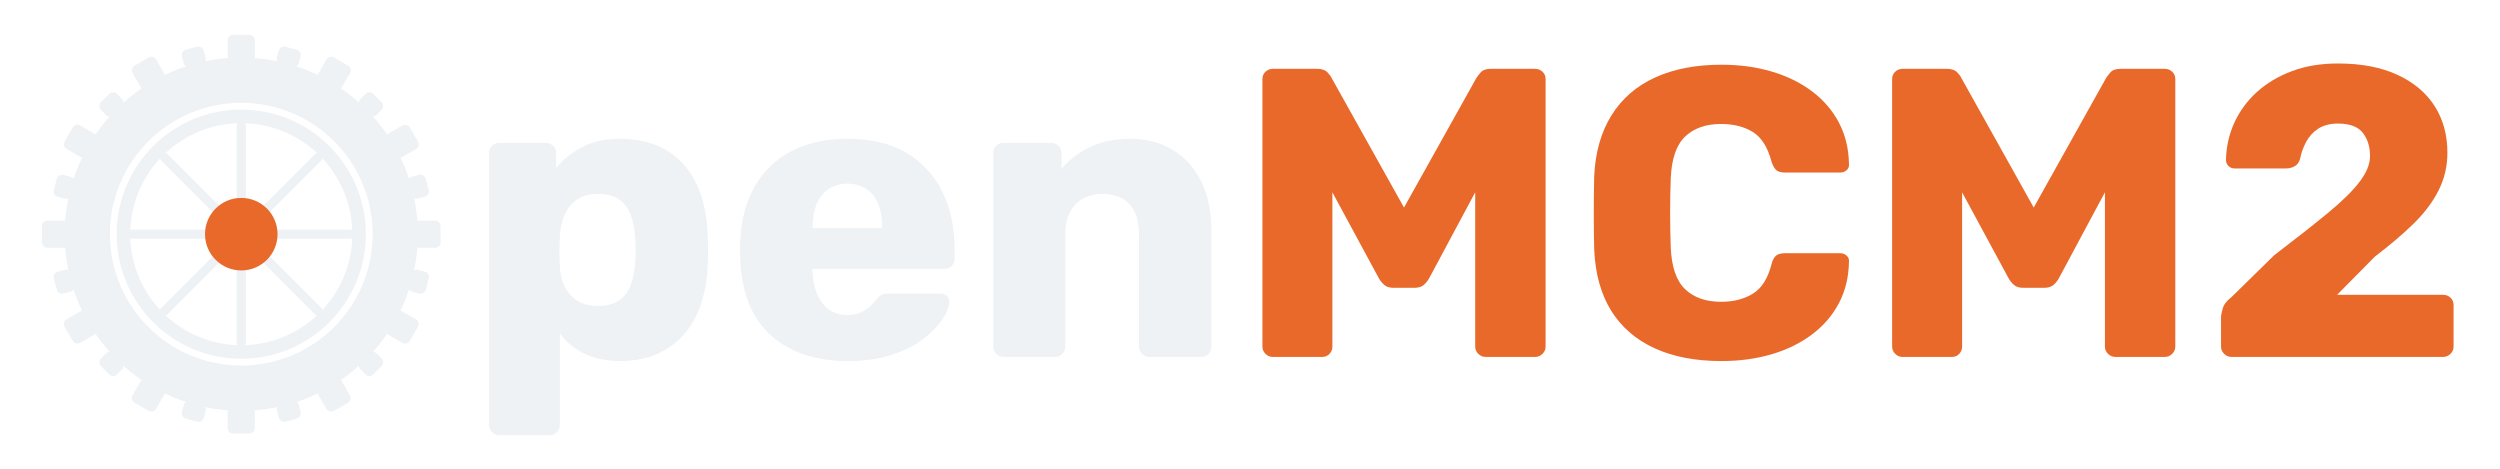
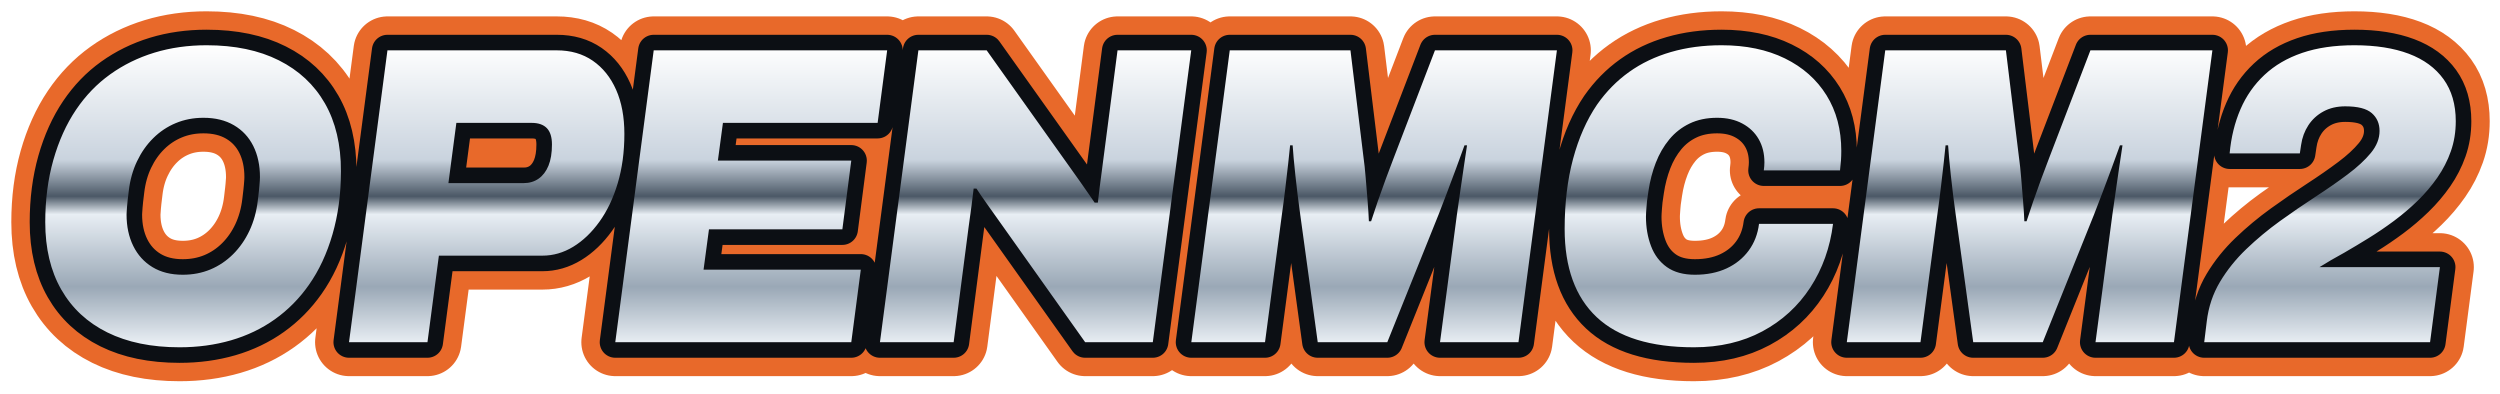
- <svg xmlns="http://www.w3.org/2000/svg" viewBox="0 19.7 352.3 66.0">
-   <g fill="#eef2f5">
-     <rect x="32.09" y="24.61" width="3.83" height="3.83" rx="0.77" transform="rotate(0.00 34.0 52.7)" />
-     <rect x="32.40" y="25.57" width="3.19" height="2.55" rx="0.77" transform="rotate(15.00 34.0 52.7)" />
-     <rect x="32.09" y="24.61" width="3.83" height="3.83" rx="0.77" transform="rotate(30.00 34.0 52.7)" />
-     <rect x="32.40" y="25.57" width="3.19" height="2.55" rx="0.77" transform="rotate(45.00 34.0 52.7)" />
-     <rect x="32.09" y="24.61" width="3.83" height="3.83" rx="0.77" transform="rotate(60.00 34.0 52.7)" />
-     <rect x="32.40" y="25.57" width="3.19" height="2.55" rx="0.77" transform="rotate(75.00 34.0 52.7)" />
-     <rect x="32.09" y="24.61" width="3.83" height="3.83" rx="0.77" transform="rotate(90.00 34.0 52.7)" />
-     <rect x="32.40" y="25.57" width="3.19" height="2.55" rx="0.77" transform="rotate(105.00 34.0 52.7)" />
-     <rect x="32.09" y="24.61" width="3.83" height="3.83" rx="0.77" transform="rotate(120.00 34.0 52.7)" />
-     <rect x="32.40" y="25.57" width="3.19" height="2.55" rx="0.77" transform="rotate(135.00 34.0 52.7)" />
-     <rect x="32.09" y="24.61" width="3.83" height="3.83" rx="0.77" transform="rotate(150.00 34.0 52.7)" />
-     <rect x="32.40" y="25.57" width="3.19" height="2.55" rx="0.77" transform="rotate(165.00 34.0 52.7)" />
-     <rect x="32.09" y="24.61" width="3.83" height="3.83" rx="0.77" transform="rotate(180.00 34.0 52.7)" />
-     <rect x="32.40" y="25.57" width="3.19" height="2.55" rx="0.77" transform="rotate(195.00 34.0 52.7)" />
-     <rect x="32.09" y="24.61" width="3.83" height="3.83" rx="0.77" transform="rotate(210.00 34.0 52.7)" />
-     <rect x="32.40" y="25.57" width="3.19" height="2.55" rx="0.77" transform="rotate(225.00 34.0 52.7)" />
-     <rect x="32.09" y="24.61" width="3.83" height="3.83" rx="0.77" transform="rotate(240.00 34.0 52.7)" />
-     <rect x="32.40" y="25.57" width="3.19" height="2.55" rx="0.77" transform="rotate(255.00 34.0 52.7)" />
-     <rect x="32.09" y="24.61" width="3.83" height="3.83" rx="0.77" transform="rotate(270.00 34.0 52.7)" />
-     <rect x="32.40" y="25.57" width="3.19" height="2.55" rx="0.77" transform="rotate(285.00 34.0 52.7)" />
-     <rect x="32.09" y="24.61" width="3.83" height="3.83" rx="0.77" transform="rotate(300.00 34.0 52.7)" />
-     <rect x="32.40" y="25.57" width="3.19" height="2.55" rx="0.77" transform="rotate(315.00 34.0 52.7)" />
-     <rect x="32.09" y="24.61" width="3.83" height="3.83" rx="0.77" transform="rotate(330.00 34.0 52.7)" />
-     <rect x="32.40" y="25.57" width="3.19" height="2.55" rx="0.77" transform="rotate(345.00 34.0 52.7)" />
-   </g>
-   <circle cx="34.0" cy="52.7" r="21.70" fill="none" stroke="#eef2f5" stroke-width="6.38" />
-   <circle cx="34.0" cy="52.7" r="16.60" fill="none" stroke="#eef2f5" stroke-width="1.91" />
-   <g stroke="#eef2f5" stroke-width="1.28" stroke-linecap="round">
-     <line x1="34.0" y1="52.7" x2="34.0" y2="37.38" transform="rotate(0 34.0 52.7)" />
-     <line x1="34.0" y1="52.7" x2="34.0" y2="37.38" transform="rotate(45 34.0 52.7)" />
-     <line x1="34.0" y1="52.7" x2="34.0" y2="37.38" transform="rotate(90 34.0 52.7)" />
-     <line x1="34.0" y1="52.7" x2="34.0" y2="37.38" transform="rotate(135 34.0 52.7)" />
-     <line x1="34.0" y1="52.7" x2="34.0" y2="37.38" transform="rotate(180 34.0 52.7)" />
-     <line x1="34.0" y1="52.7" x2="34.0" y2="37.38" transform="rotate(225 34.0 52.7)" />
-     <line x1="34.0" y1="52.7" x2="34.0" y2="37.38" transform="rotate(270 34.0 52.7)" />
-     <line x1="34.0" y1="52.7" x2="34.0" y2="37.38" transform="rotate(315 34.0 52.7)" />
-   </g>
-   <circle cx="34.0" cy="52.7" r="5.11" fill="#e8692a" />
-   <g fill="#eef2f5">
-     <path transform="translate(65.50 70) scale(0.058 -0.058)" d="M84 -190Q73 -190 66.0 -182.5Q59 -175 59 -165V495Q59 506 66.0 513.0Q73 520 84 520H197Q207 520 214.5 513.0Q222 506 222 495V459Q246 489 284.0 509.5Q322 530 377 530Q427 530 465.0 514.5Q503 499 530.5 469.0Q558 439 573.0 396.0Q588 353 590 297Q591 277 591.0 260.0Q591 243 590 223Q588 169 573.0 126.0Q558 83 531.0 53.0Q504 23 465.5 6.5Q427 -10 377 -10Q328 -10 291.5 7.5Q255 25 231 57V-165Q231 -175 224.0 -182.5Q217 -190 206 -190ZM323 124Q357 124 376.0 138.0Q395 152 403.5 176.0Q412 200 414 229Q416 260 414 291Q412 320 403.5 344.0Q395 368 376.0 382.0Q357 396 323 396Q291 396 271.0 381.5Q251 367 242.0 344.0Q233 321 231 294Q230 275 230.0 257.0Q230 239 231 219Q232 194 242.0 172.5Q252 151 272.0 137.5Q292 124 323 124Z" />
-     <path transform="translate(102.10 70) scale(0.058 -0.058)" d="M299 -10Q181 -10 111.0 54.0Q41 118 38 244Q38 251 38.0 262.0Q38 273 38 279Q41 358 73.5 414.5Q106 471 163.5 500.5Q221 530 298 530Q386 530 443.5 495.0Q501 460 530.0 400.0Q559 340 559 263V239Q559 228 552.0 221.0Q545 214 534 214H214Q214 213 214.0 211.0Q214 209 214 207Q215 178 224.5 154.0Q234 130 252.5 116.0Q271 102 298 102Q318 102 331.5 108.5Q345 115 354.0 123.5Q363 132 368 138Q377 149 382.5 151.5Q388 154 400 154H524Q534 154 540.5 148.0Q547 142 546 132Q545 115 529.0 91.0Q513 67 482.5 43.5Q452 20 406.0 5.0Q360 -10 299 -10ZM214 313H383V315Q383 348 373.5 371.5Q364 395 344.5 408.0Q325 421 298 421Q272 421 253.0 408.0Q234 395 224.0 371.5Q214 348 214 315Z" />
-     <path transform="translate(136.55 70) scale(0.058 -0.058)" d="M84 0Q73 0 66.0 7.5Q59 15 59 25V495Q59 506 66.0 513.0Q73 520 84 520H199Q210 520 217.5 513.0Q225 506 225 495V457Q250 488 292.0 509.0Q334 530 391 530Q449 530 493.5 504.0Q538 478 563.5 428.0Q589 378 589 304V25Q589 15 582.0 7.5Q575 0 564 0H438Q428 0 420.5 7.5Q413 15 413 25V298Q413 345 390.5 370.5Q368 396 324 396Q283 396 258.5 370.5Q234 345 234 298V25Q234 15 226.5 7.5Q219 0 209 0Z" />
-   </g>
-   <g fill="#e8692a">
-     <path transform="translate(173.84 70) scale(0.058 -0.058)" d="M95 0Q85 0 77.5 7.5Q70 15 70 25V675Q70 686 77.5 693.0Q85 700 95 700H203Q220 700 228.0 691.5Q236 683 238 678L414 363L590 678Q593 683 600.5 691.5Q608 700 625 700H732Q743 700 750.5 693.0Q758 686 758 675V25Q758 15 750.5 7.5Q743 0 732 0H613Q602 0 594.5 7.5Q587 15 587 25V400L475 191Q470 182 462.0 175.0Q454 168 440 168H388Q374 168 366.0 175.0Q358 182 353 191L240 400V25Q240 15 233.0 7.5Q226 0 215 0Z" />
-     <path transform="translate(221.87 70) scale(0.058 -0.058)" d="M357 -10Q263 -10 195.0 21.0Q127 52 89.5 112.0Q52 172 48 261Q47 302 47.0 349.0Q47 396 48 439Q52 526 90.0 587.0Q128 648 196.0 679.0Q264 710 357 710Q423 710 479.0 693.5Q535 677 577.0 645.5Q619 614 642.5 569.5Q666 525 667 469Q668 460 661.5 454.0Q655 448 646 448H511Q498 448 491.0 453.5Q484 459 479 474Q465 527 433.5 546.5Q402 566 356 566Q301 566 269.0 535.5Q237 505 234 434Q231 352 234 266Q237 195 269.0 164.5Q301 134 356 134Q402 134 434.0 154.0Q466 174 479 226Q483 241 490.5 246.5Q498 252 511 252H646Q655 252 661.5 246.0Q668 240 667 231Q666 175 642.5 130.5Q619 86 577.0 54.5Q535 23 479.0 6.5Q423 -10 357 -10Z" />
-     <path transform="translate(262.58 70) scale(0.058 -0.058)" d="M95 0Q85 0 77.5 7.5Q70 15 70 25V675Q70 686 77.5 693.0Q85 700 95 700H203Q220 700 228.0 691.5Q236 683 238 678L414 363L590 678Q593 683 600.5 691.5Q608 700 625 700H732Q743 700 750.5 693.0Q758 686 758 675V25Q758 15 750.5 7.5Q743 0 732 0H613Q602 0 594.5 7.5Q587 15 587 25V400L475 191Q470 182 462.0 175.0Q454 168 440 168H388Q374 168 366.0 175.0Q358 182 353 191L240 400V25Q240 15 233.0 7.5Q226 0 215 0Z" />
-     <path transform="translate(310.61 70) scale(0.058 -0.058)" d="M67 0Q56 0 48.5 7.5Q41 15 41 25V96Q41 103 45.0 117.5Q49 132 66 145L170 247Q250 308 301.5 350.5Q353 393 378.0 426.0Q403 459 403 488Q403 522 385.5 544.5Q368 567 325 567Q296 567 277.0 554.5Q258 542 247.5 522.0Q237 502 233 481Q229 468 219.5 463.0Q210 458 199 458H74Q65 458 59.0 464.0Q53 470 53 479Q54 527 73.5 569.5Q93 612 128.5 644.0Q164 676 213.5 694.5Q263 713 325 713Q410 713 469.5 685.5Q529 658 560.0 609.5Q591 561 591 496Q591 447 569.5 404.5Q548 362 508.5 323.5Q469 285 415 244L323 151H580Q591 151 598.5 144.0Q606 137 606 126V25Q606 15 598.5 7.5Q591 0 580 0Z" />
-   </g>
+ <svg xmlns="http://www.w3.org/2000/svg" viewBox="0 0 884 139" width="884" height="139">
+   <defs>
+     <linearGradient id="chrome" x1="0" y1="16.0" x2="0" y2="122.8" gradientUnits="userSpaceOnUse">
+       <stop offset="0" stop-color="#ffffff" />
+       <stop offset=".38" stop-color="#c9d3de" />
+       <stop offset=".5" stop-color="#4b5866" />
+       <stop offset=".56" stop-color="#e8eef4" />
+       <stop offset=".8" stop-color="#9aa8b6" />
+       <stop offset="1" stop-color="#eef3f8" />
+     </linearGradient>
+   </defs>
+   <path d="M 63.51 122.80 Q 48.57 122.80 37.96 117.55 Q 27.34 112.30 21.67 102.40 Q 16.00 92.50 16.00 78.55 Q 16.00 66.70 18.86 56.58 Q 21.73 46.45 26.89 38.80 Q 31.95 31.30 38.97 26.28 Q 45.99 21.25 54.58 18.62 Q 63.17 16.00 73.05 16.00 Q 87.99 16.00 98.60 21.33 Q 109.22 26.65 114.89 36.55 Q 120.56 46.45 120.56 60.55 Q 120.56 72.55 117.58 82.83 Q 114.61 93.10 109.22 100.75 Q 104.16 107.95 97.20 112.90 Q 90.24 117.85 81.70 120.33 Q 73.17 122.80 63.51 122.80 Z M 64.63 97.15 Q 69.91 97.15 74.40 95.28 Q 78.89 93.40 82.43 89.88 Q 85.97 86.35 88.22 81.55 Q 90.46 76.75 91.14 71.05 Q 91.36 69.10 91.53 67.75 Q 91.70 66.40 91.75 65.50 Q 91.81 64.60 91.87 63.92 Q 91.92 63.25 91.92 62.65 Q 91.92 56.35 89.56 51.62 Q 87.20 46.90 82.71 44.28 Q 78.22 41.65 71.93 41.65 Q 66.65 41.65 62.16 43.53 Q 57.67 45.40 54.19 48.85 Q 50.70 52.30 48.46 57.02 Q 46.21 61.75 45.54 67.45 Q 45.31 69.40 45.14 70.75 Q 44.98 72.10 44.92 73.08 Q 44.86 74.05 44.81 74.65 Q 44.75 75.25 44.75 75.85 Q 44.75 82.15 47.11 86.95 Q 49.47 91.75 53.90 94.45 Q 58.34 97.15 64.63 97.15 Z M 123.41 121.00 137.00 17.80 H 196.86 Q 204.27 17.80 209.60 21.47 Q 214.94 25.15 217.86 31.75 Q 220.78 38.35 220.78 47.35 Q 220.78 56.95 218.42 64.83 Q 216.06 72.70 211.96 78.40 Q 207.86 84.10 202.70 87.25 Q 197.53 90.40 191.80 90.40 H 155.19 L 151.15 121.00 Z M 158.56 64.75 H 185.18 Q 188.21 64.75 190.46 63.17 Q 192.70 61.60 193.94 58.60 Q 195.17 55.60 195.17 51.10 Q 195.17 47.20 193.38 45.33 Q 191.58 43.45 187.99 43.45 H 161.37 Z M 217.56 121.00 231.15 17.80 H 313.70 L 310.33 43.45 H 255.63 L 253.84 56.80 H 301.01 L 297.86 81.10 H 250.69 L 248.78 95.35 H 304.38 L 301.01 121.00 Z M 311.15 121.00 324.74 17.80 H 348.89 L 381.23 63.25 Q 381.80 64.00 382.81 65.50 Q 383.82 67.00 385.00 68.65 Q 386.18 70.30 387.07 71.65 H 388.20 Q 388.42 69.55 388.87 66.03 Q 389.32 62.50 389.77 59.20 L 395.16 17.80 H 421.22 L 407.63 121.00 H 383.71 L 352.82 77.50 Q 350.91 74.80 348.72 71.72 Q 346.53 68.65 345.29 66.70 H 344.28 Q 344.06 68.80 343.55 72.62 Q 343.05 76.45 342.49 80.35 L 337.21 121.00 Z M 421.25 121.00 434.84 17.80 H 477.52 L 482.13 55.60 Q 482.58 58.75 482.91 62.88 Q 483.25 67.00 483.59 71.12 Q 483.92 75.25 484.04 78.25 H 484.82 Q 485.72 75.40 487.07 71.50 Q 488.42 67.60 489.99 63.33 Q 491.56 59.05 492.91 55.60 L 507.40 17.80 H 550.52 L 536.93 121.00 H 509.19 L 515.15 76.00 Q 515.71 72.25 516.33 67.75 Q 516.94 63.25 517.62 58.90 Q 518.29 54.55 518.74 51.40 H 517.84 Q 516.61 54.85 514.92 59.43 Q 513.24 64.00 511.55 68.42 Q 509.87 72.85 508.63 76.00 L 490.55 121.00 H 465.95 L 459.78 76.00 Q 458.77 68.80 458.04 61.98 Q 457.31 55.15 457.08 51.40 H 456.18 Q 455.96 53.80 455.51 57.77 Q 455.06 61.75 454.50 66.47 Q 453.94 71.20 453.26 76.00 L 447.31 121.00 Z M 598.97 122.80 Q 575.94 122.80 564.60 112.15 Q 553.26 101.50 553.26 80.95 Q 553.26 67.30 556.23 56.20 Q 559.21 45.10 564.71 37.00 Q 569.54 30.10 576.06 25.45 Q 582.57 20.80 590.82 18.40 Q 599.08 16.00 608.74 16.00 Q 621.65 16.00 631.14 20.65 Q 640.63 25.30 645.86 33.70 Q 651.08 42.10 651.08 53.35 Q 651.08 55.00 650.97 56.72 Q 650.85 58.45 650.63 60.25 H 623.68 Q 623.79 59.50 623.84 58.75 Q 623.90 58.00 623.90 57.40 Q 623.90 52.75 621.88 49.22 Q 619.86 45.70 616.09 43.68 Q 612.33 41.65 607.17 41.65 Q 601.66 41.65 597.45 43.68 Q 593.24 45.70 590.26 49.30 Q 587.29 52.90 585.49 57.55 Q 583.69 62.20 582.91 67.45 Q 582.57 69.55 582.40 70.97 Q 582.23 72.40 582.18 73.45 Q 582.12 74.50 582.06 75.17 Q 582.01 75.85 582.01 76.60 Q 582.01 82.30 583.81 87.03 Q 585.60 91.75 589.42 94.45 Q 593.24 97.15 599.30 97.15 Q 605.71 97.15 610.54 94.90 Q 615.36 92.65 618.34 88.60 Q 621.32 84.55 621.99 79.15 H 648.16 Q 646.59 91.75 640.13 101.65 Q 633.67 111.55 623.17 117.17 Q 612.67 122.80 598.97 122.80 Z M 653.03 121.00 666.62 17.80 H 709.29 L 713.90 55.60 Q 714.35 58.75 714.68 62.88 Q 715.02 67.00 715.36 71.12 Q 715.70 75.25 715.81 78.25 H 716.59 Q 717.49 75.40 718.84 71.50 Q 720.19 67.60 721.76 63.33 Q 723.33 59.05 724.68 55.60 L 739.17 17.80 H 782.30 L 768.71 121.00 H 740.97 L 746.92 76.00 Q 747.48 72.25 748.10 67.75 Q 748.71 63.25 749.39 58.90 Q 750.06 54.55 750.51 51.40 H 749.61 Q 748.38 54.85 746.69 59.43 Q 745.01 64.00 743.32 68.42 Q 741.64 72.85 740.40 76.00 L 722.32 121.00 H 697.73 L 691.55 76.00 Q 690.54 68.80 689.81 61.98 Q 689.08 55.15 688.85 51.40 H 687.95 Q 687.73 53.80 687.28 57.77 Q 686.83 61.75 686.27 66.47 Q 685.71 71.20 685.03 76.00 L 679.08 121.00 Z M 779.41 121.00 780.31 113.65 Q 781.21 106.00 784.97 99.70 Q 788.73 93.40 794.29 88.08 Q 799.85 82.75 806.20 78.17 Q 812.54 73.60 818.78 69.55 Q 825.01 65.50 830.12 61.67 Q 835.23 57.85 838.32 54.10 Q 841.41 50.35 841.41 46.30 Q 841.41 42.40 838.66 40.00 Q 835.91 37.60 829.28 37.60 Q 824.90 37.60 821.59 39.40 Q 818.27 41.20 816.25 44.28 Q 814.23 47.35 813.67 51.25 L 813.22 54.25 H 788.40 Q 789.18 45.70 792.22 38.65 Q 795.25 31.60 800.70 26.50 Q 806.14 21.40 814.06 18.70 Q 821.98 16.00 832.54 16.00 Q 843.77 16.00 851.74 19.00 Q 859.71 22.00 864.04 28.00 Q 868.36 34.00 868.36 42.85 Q 868.36 48.55 866.62 53.50 Q 864.88 58.45 861.85 62.80 Q 858.82 67.15 854.89 70.97 Q 850.95 74.80 846.52 78.10 Q 842.08 81.40 837.59 84.17 Q 833.10 86.95 828.94 89.35 Q 826.47 90.70 824.28 91.97 Q 822.09 93.25 820.18 94.45 H 862.75 L 859.27 121.00 Z" fill="#e8692a" stroke="#e8692a" stroke-width="24" stroke-linejoin="round" />
+   <path d="M 63.51 122.80 Q 48.57 122.80 37.96 117.55 Q 27.34 112.30 21.67 102.40 Q 16.00 92.50 16.00 78.55 Q 16.00 66.70 18.86 56.58 Q 21.73 46.45 26.89 38.80 Q 31.95 31.30 38.97 26.28 Q 45.99 21.25 54.58 18.62 Q 63.17 16.00 73.05 16.00 Q 87.99 16.00 98.60 21.33 Q 109.22 26.65 114.89 36.55 Q 120.56 46.45 120.56 60.55 Q 120.56 72.55 117.58 82.83 Q 114.61 93.10 109.22 100.75 Q 104.16 107.95 97.20 112.90 Q 90.24 117.85 81.70 120.33 Q 73.17 122.80 63.51 122.80 Z M 64.63 97.15 Q 69.91 97.15 74.40 95.28 Q 78.89 93.40 82.43 89.88 Q 85.97 86.35 88.22 81.55 Q 90.46 76.75 91.14 71.05 Q 91.36 69.10 91.53 67.75 Q 91.70 66.40 91.75 65.50 Q 91.81 64.60 91.87 63.92 Q 91.92 63.25 91.92 62.65 Q 91.92 56.35 89.56 51.62 Q 87.20 46.90 82.71 44.28 Q 78.22 41.65 71.93 41.65 Q 66.65 41.65 62.16 43.53 Q 57.67 45.40 54.19 48.85 Q 50.70 52.30 48.46 57.02 Q 46.21 61.75 45.54 67.45 Q 45.31 69.40 45.14 70.75 Q 44.98 72.10 44.92 73.08 Q 44.86 74.05 44.81 74.65 Q 44.75 75.25 44.75 75.85 Q 44.75 82.15 47.11 86.95 Q 49.47 91.75 53.90 94.45 Q 58.34 97.15 64.63 97.15 Z M 123.41 121.00 137.00 17.80 H 196.86 Q 204.27 17.80 209.60 21.47 Q 214.94 25.15 217.86 31.75 Q 220.78 38.35 220.78 47.35 Q 220.78 56.95 218.42 64.83 Q 216.06 72.70 211.96 78.40 Q 207.86 84.10 202.70 87.25 Q 197.53 90.40 191.80 90.40 H 155.19 L 151.15 121.00 Z M 158.56 64.75 H 185.18 Q 188.21 64.75 190.46 63.17 Q 192.70 61.60 193.94 58.60 Q 195.17 55.60 195.17 51.10 Q 195.17 47.20 193.38 45.33 Q 191.58 43.45 187.99 43.45 H 161.37 Z M 217.56 121.00 231.15 17.80 H 313.70 L 310.33 43.45 H 255.63 L 253.84 56.80 H 301.01 L 297.86 81.10 H 250.69 L 248.78 95.35 H 304.38 L 301.01 121.00 Z M 311.15 121.00 324.74 17.80 H 348.89 L 381.23 63.25 Q 381.80 64.00 382.81 65.50 Q 383.82 67.00 385.00 68.65 Q 386.18 70.30 387.07 71.65 H 388.20 Q 388.42 69.55 388.87 66.03 Q 389.32 62.50 389.77 59.20 L 395.16 17.80 H 421.22 L 407.63 121.00 H 383.71 L 352.82 77.50 Q 350.91 74.80 348.72 71.72 Q 346.53 68.65 345.29 66.70 H 344.28 Q 344.06 68.80 343.55 72.62 Q 343.05 76.45 342.49 80.35 L 337.21 121.00 Z M 421.25 121.00 434.84 17.80 H 477.52 L 482.13 55.60 Q 482.58 58.75 482.91 62.88 Q 483.25 67.00 483.59 71.12 Q 483.92 75.25 484.04 78.25 H 484.82 Q 485.72 75.40 487.07 71.50 Q 488.42 67.60 489.99 63.33 Q 491.56 59.05 492.91 55.60 L 507.40 17.80 H 550.52 L 536.93 121.00 H 509.19 L 515.15 76.00 Q 515.71 72.25 516.33 67.75 Q 516.94 63.25 517.62 58.90 Q 518.29 54.55 518.74 51.40 H 517.84 Q 516.61 54.85 514.92 59.43 Q 513.24 64.00 511.55 68.42 Q 509.87 72.85 508.63 76.00 L 490.55 121.00 H 465.95 L 459.78 76.00 Q 458.77 68.80 458.04 61.98 Q 457.31 55.15 457.08 51.40 H 456.18 Q 455.96 53.80 455.51 57.77 Q 455.06 61.75 454.50 66.47 Q 453.94 71.20 453.26 76.00 L 447.31 121.00 Z M 598.97 122.80 Q 575.94 122.80 564.60 112.15 Q 553.26 101.50 553.26 80.95 Q 553.26 67.30 556.23 56.20 Q 559.21 45.10 564.71 37.00 Q 569.54 30.10 576.06 25.45 Q 582.57 20.80 590.82 18.40 Q 599.08 16.00 608.74 16.00 Q 621.65 16.00 631.14 20.65 Q 640.63 25.30 645.86 33.70 Q 651.08 42.10 651.08 53.35 Q 651.08 55.00 650.97 56.72 Q 650.85 58.45 650.63 60.25 H 623.68 Q 623.79 59.50 623.84 58.75 Q 623.90 58.00 623.90 57.40 Q 623.90 52.75 621.88 49.22 Q 619.86 45.70 616.09 43.68 Q 612.33 41.65 607.17 41.65 Q 601.66 41.65 597.45 43.68 Q 593.24 45.70 590.26 49.30 Q 587.29 52.90 585.49 57.55 Q 583.69 62.20 582.91 67.45 Q 582.57 69.55 582.40 70.97 Q 582.23 72.40 582.18 73.45 Q 582.12 74.50 582.06 75.17 Q 582.01 75.85 582.01 76.60 Q 582.01 82.30 583.81 87.03 Q 585.60 91.75 589.42 94.45 Q 593.24 97.15 599.30 97.15 Q 605.71 97.15 610.54 94.90 Q 615.36 92.65 618.34 88.60 Q 621.32 84.55 621.99 79.15 H 648.16 Q 646.59 91.75 640.13 101.65 Q 633.67 111.55 623.17 117.17 Q 612.67 122.80 598.97 122.80 Z M 653.03 121.00 666.62 17.80 H 709.29 L 713.90 55.60 Q 714.35 58.75 714.68 62.88 Q 715.02 67.00 715.36 71.12 Q 715.70 75.25 715.81 78.25 H 716.59 Q 717.49 75.40 718.84 71.50 Q 720.19 67.60 721.76 63.33 Q 723.33 59.05 724.68 55.60 L 739.17 17.80 H 782.30 L 768.71 121.00 H 740.97 L 746.92 76.00 Q 747.48 72.25 748.10 67.75 Q 748.71 63.25 749.39 58.90 Q 750.06 54.55 750.51 51.40 H 749.61 Q 748.38 54.85 746.69 59.43 Q 745.01 64.00 743.32 68.42 Q 741.64 72.85 740.40 76.00 L 722.32 121.00 H 697.73 L 691.55 76.00 Q 690.54 68.80 689.81 61.98 Q 689.08 55.15 688.85 51.40 H 687.95 Q 687.73 53.80 687.28 57.77 Q 686.83 61.75 686.27 66.47 Q 685.71 71.20 685.03 76.00 L 679.08 121.00 Z M 779.41 121.00 780.31 113.65 Q 781.21 106.00 784.97 99.70 Q 788.73 93.40 794.29 88.08 Q 799.85 82.75 806.20 78.17 Q 812.54 73.60 818.78 69.55 Q 825.01 65.50 830.12 61.67 Q 835.23 57.85 838.32 54.10 Q 841.41 50.35 841.41 46.30 Q 841.41 42.40 838.66 40.00 Q 835.91 37.60 829.28 37.60 Q 824.90 37.60 821.59 39.40 Q 818.27 41.20 816.25 44.28 Q 814.23 47.35 813.67 51.25 L 813.22 54.25 H 788.40 Q 789.18 45.70 792.22 38.65 Q 795.25 31.60 800.70 26.50 Q 806.14 21.40 814.06 18.70 Q 821.98 16.00 832.54 16.00 Q 843.77 16.00 851.74 19.00 Q 859.71 22.00 864.04 28.00 Q 868.36 34.00 868.36 42.85 Q 868.36 48.55 866.62 53.50 Q 864.88 58.45 861.85 62.80 Q 858.82 67.15 854.89 70.97 Q 850.95 74.80 846.52 78.10 Q 842.08 81.40 837.59 84.17 Q 833.10 86.95 828.94 89.35 Q 826.47 90.70 824.28 91.97 Q 822.09 93.25 820.18 94.45 H 862.75 L 859.27 121.00 Z" fill="#0c0f14" stroke="#0c0f14" stroke-width="11" stroke-linejoin="round" />
+   <path d="M 63.51 122.80 Q 48.57 122.80 37.96 117.55 Q 27.34 112.30 21.67 102.40 Q 16.00 92.50 16.00 78.55 Q 16.00 66.70 18.86 56.58 Q 21.73 46.45 26.89 38.80 Q 31.95 31.30 38.97 26.28 Q 45.99 21.25 54.58 18.62 Q 63.17 16.00 73.05 16.00 Q 87.99 16.00 98.60 21.33 Q 109.22 26.65 114.89 36.55 Q 120.56 46.45 120.56 60.55 Q 120.56 72.55 117.58 82.83 Q 114.61 93.10 109.22 100.75 Q 104.16 107.95 97.20 112.90 Q 90.24 117.85 81.70 120.33 Q 73.17 122.80 63.51 122.80 Z M 64.63 97.15 Q 69.91 97.15 74.40 95.28 Q 78.89 93.40 82.43 89.88 Q 85.97 86.35 88.22 81.55 Q 90.46 76.75 91.14 71.05 Q 91.36 69.10 91.53 67.75 Q 91.70 66.40 91.75 65.50 Q 91.81 64.60 91.87 63.92 Q 91.92 63.25 91.92 62.65 Q 91.92 56.35 89.56 51.62 Q 87.20 46.90 82.71 44.28 Q 78.22 41.65 71.93 41.65 Q 66.65 41.65 62.16 43.53 Q 57.67 45.40 54.19 48.85 Q 50.70 52.30 48.46 57.02 Q 46.21 61.75 45.54 67.45 Q 45.31 69.40 45.14 70.75 Q 44.98 72.10 44.92 73.08 Q 44.86 74.05 44.81 74.65 Q 44.75 75.25 44.75 75.85 Q 44.75 82.15 47.11 86.95 Q 49.47 91.75 53.90 94.45 Q 58.34 97.15 64.63 97.15 Z M 123.41 121.00 137.00 17.80 H 196.86 Q 204.27 17.80 209.60 21.47 Q 214.94 25.15 217.86 31.75 Q 220.78 38.35 220.78 47.35 Q 220.78 56.95 218.42 64.83 Q 216.06 72.70 211.96 78.40 Q 207.86 84.10 202.70 87.25 Q 197.53 90.40 191.80 90.40 H 155.19 L 151.15 121.00 Z M 158.56 64.75 H 185.18 Q 188.21 64.75 190.46 63.17 Q 192.70 61.60 193.94 58.60 Q 195.17 55.60 195.17 51.10 Q 195.17 47.20 193.38 45.33 Q 191.58 43.45 187.99 43.45 H 161.37 Z M 217.56 121.00 231.15 17.80 H 313.70 L 310.33 43.45 H 255.63 L 253.84 56.80 H 301.01 L 297.86 81.10 H 250.69 L 248.78 95.35 H 304.38 L 301.01 121.00 Z M 311.15 121.00 324.74 17.80 H 348.89 L 381.23 63.25 Q 381.80 64.00 382.81 65.50 Q 383.82 67.00 385.00 68.65 Q 386.18 70.30 387.07 71.65 H 388.20 Q 388.42 69.55 388.87 66.03 Q 389.32 62.50 389.77 59.20 L 395.16 17.80 H 421.22 L 407.63 121.00 H 383.71 L 352.82 77.50 Q 350.91 74.80 348.72 71.72 Q 346.53 68.65 345.29 66.70 H 344.28 Q 344.06 68.80 343.55 72.62 Q 343.05 76.45 342.49 80.35 L 337.21 121.00 Z M 421.25 121.00 434.84 17.80 H 477.52 L 482.13 55.60 Q 482.58 58.75 482.91 62.88 Q 483.25 67.00 483.59 71.12 Q 483.92 75.25 484.04 78.25 H 484.82 Q 485.72 75.40 487.07 71.50 Q 488.42 67.60 489.99 63.33 Q 491.56 59.05 492.91 55.60 L 507.40 17.80 H 550.52 L 536.93 121.00 H 509.19 L 515.15 76.00 Q 515.71 72.25 516.33 67.75 Q 516.94 63.25 517.62 58.90 Q 518.29 54.55 518.74 51.40 H 517.84 Q 516.61 54.85 514.92 59.43 Q 513.24 64.00 511.55 68.42 Q 509.87 72.85 508.63 76.00 L 490.55 121.00 H 465.95 L 459.78 76.00 Q 458.77 68.80 458.04 61.98 Q 457.31 55.15 457.08 51.40 H 456.18 Q 455.96 53.80 455.51 57.77 Q 455.06 61.75 454.50 66.47 Q 453.94 71.20 453.26 76.00 L 447.31 121.00 Z M 598.97 122.80 Q 575.94 122.80 564.60 112.15 Q 553.26 101.50 553.26 80.95 Q 553.26 67.30 556.23 56.20 Q 559.21 45.10 564.71 37.00 Q 569.54 30.10 576.06 25.45 Q 582.57 20.80 590.82 18.40 Q 599.08 16.00 608.74 16.00 Q 621.65 16.00 631.14 20.65 Q 640.63 25.30 645.86 33.70 Q 651.08 42.10 651.08 53.35 Q 651.08 55.00 650.97 56.72 Q 650.85 58.45 650.63 60.25 H 623.68 Q 623.79 59.50 623.84 58.75 Q 623.90 58.00 623.90 57.40 Q 623.90 52.75 621.88 49.22 Q 619.86 45.70 616.09 43.68 Q 612.33 41.65 607.17 41.65 Q 601.66 41.65 597.45 43.68 Q 593.24 45.70 590.26 49.30 Q 587.29 52.90 585.49 57.55 Q 583.69 62.20 582.91 67.45 Q 582.57 69.55 582.40 70.97 Q 582.23 72.40 582.18 73.45 Q 582.12 74.50 582.06 75.17 Q 582.01 75.85 582.01 76.60 Q 582.01 82.30 583.81 87.03 Q 585.60 91.75 589.42 94.45 Q 593.24 97.15 599.30 97.15 Q 605.71 97.15 610.54 94.90 Q 615.36 92.65 618.34 88.60 Q 621.32 84.55 621.99 79.15 H 648.16 Q 646.59 91.75 640.13 101.65 Q 633.67 111.55 623.17 117.17 Q 612.67 122.80 598.97 122.80 Z M 653.03 121.00 666.62 17.80 H 709.29 L 713.90 55.60 Q 714.35 58.75 714.68 62.88 Q 715.02 67.00 715.36 71.12 Q 715.70 75.25 715.81 78.25 H 716.59 Q 717.49 75.40 718.84 71.50 Q 720.19 67.60 721.76 63.33 Q 723.33 59.05 724.68 55.60 L 739.17 17.80 H 782.30 L 768.71 121.00 H 740.97 L 746.92 76.00 Q 747.48 72.25 748.10 67.75 Q 748.71 63.25 749.39 58.90 Q 750.06 54.55 750.51 51.40 H 749.61 Q 748.38 54.85 746.69 59.43 Q 745.01 64.00 743.32 68.42 Q 741.64 72.85 740.40 76.00 L 722.32 121.00 H 697.73 L 691.55 76.00 Q 690.54 68.80 689.81 61.98 Q 689.08 55.15 688.85 51.40 H 687.95 Q 687.73 53.80 687.28 57.77 Q 686.83 61.75 686.27 66.47 Q 685.71 71.20 685.03 76.00 L 679.08 121.00 Z M 779.41 121.00 780.31 113.65 Q 781.21 106.00 784.97 99.70 Q 788.73 93.40 794.29 88.08 Q 799.85 82.75 806.20 78.17 Q 812.54 73.60 818.78 69.55 Q 825.01 65.50 830.12 61.67 Q 835.23 57.85 838.32 54.10 Q 841.41 50.35 841.41 46.30 Q 841.41 42.40 838.66 40.00 Q 835.91 37.60 829.28 37.60 Q 824.90 37.60 821.59 39.40 Q 818.27 41.20 816.25 44.28 Q 814.23 47.35 813.67 51.25 L 813.22 54.25 H 788.40 Q 789.18 45.70 792.22 38.65 Q 795.25 31.60 800.70 26.50 Q 806.14 21.40 814.06 18.70 Q 821.98 16.00 832.54 16.00 Q 843.77 16.00 851.74 19.00 Q 859.71 22.00 864.04 28.00 Q 868.36 34.00 868.36 42.85 Q 868.36 48.55 866.62 53.50 Q 864.88 58.45 861.85 62.80 Q 858.82 67.15 854.89 70.97 Q 850.95 74.80 846.52 78.10 Q 842.08 81.40 837.59 84.17 Q 833.10 86.95 828.94 89.35 Q 826.47 90.70 824.28 91.97 Q 822.09 93.25 820.18 94.45 H 862.75 L 859.27 121.00 Z" fill="url(#chrome)" />
</svg>
